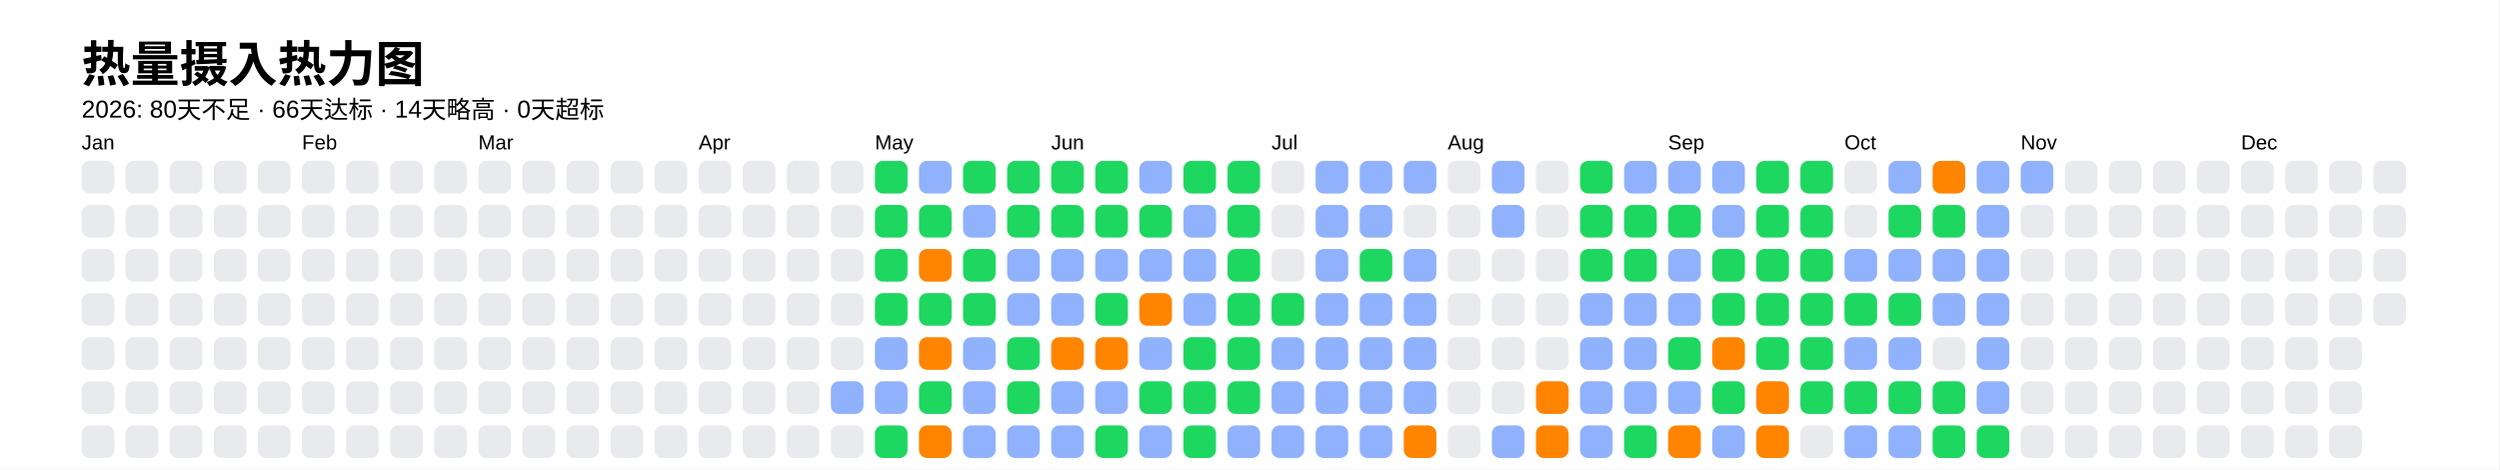
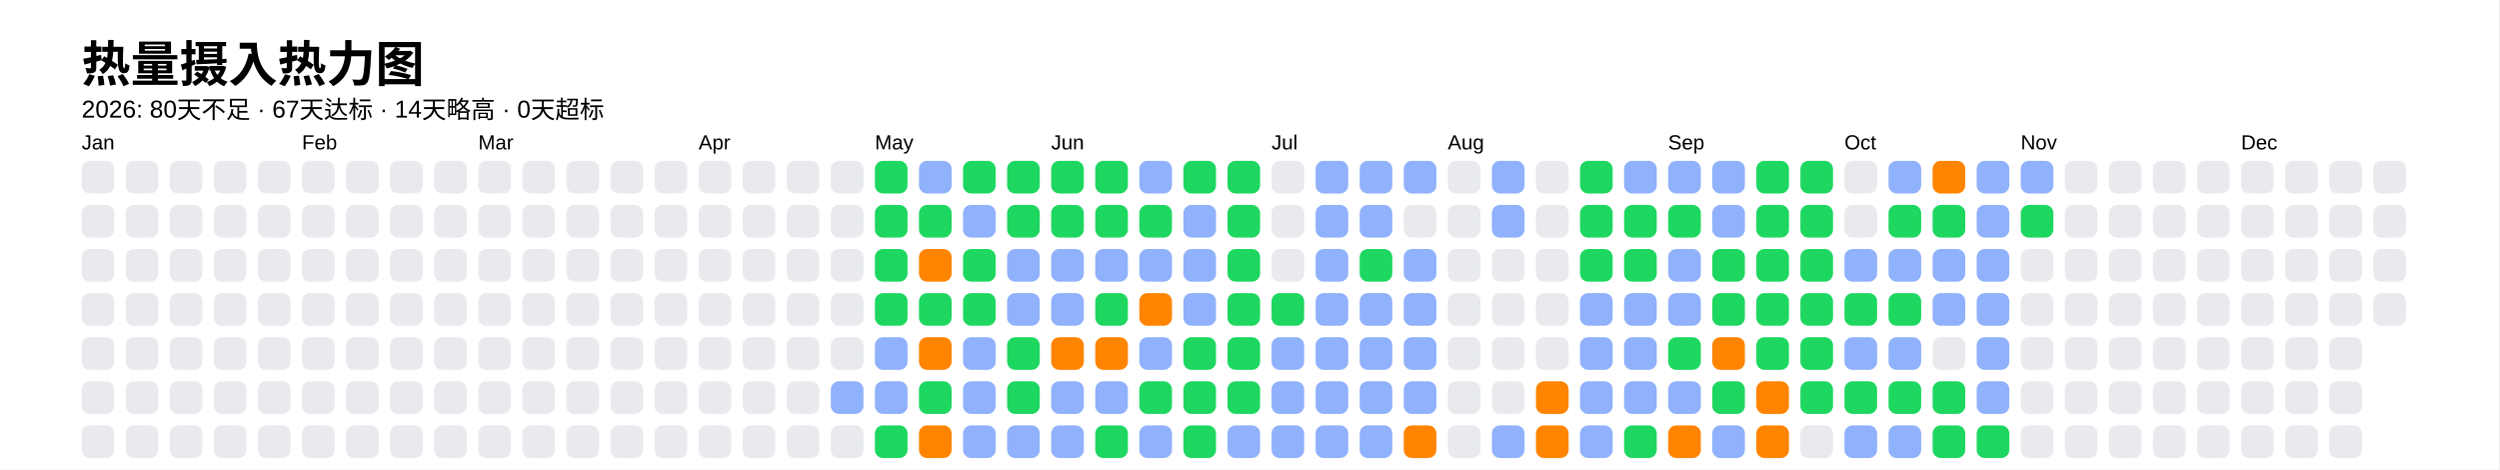
<svg xmlns="http://www.w3.org/2000/svg" style="background-color:white;" baseProfile="full" height="57.5mm" version="1.1" viewBox="0,0,306.2,57.5" width="306.2mm">
  <defs />
  <rect fill="#FFFFFF" height="57.5" width="306.2" x="0" y="0" />
  <text fill="#000000" style="font-size:6px; font-family:Arial; font-weight:bold;" x="10" y="10">热量摄入热力图</text>
-   <text fill="#000000" style="font-size:3px; font-family:Arial;" x="10" y="14.4">2026: 80天不足 · 66天达标 · 14天略高 · 0天超标</text>
+   <text fill="#000000" style="font-size:3px; font-family:Arial;" x="10" y="14.4">2026: 80天不足 · 67天达标 · 14天略高 · 0天超标</text>
  <text fill="#000000" style="font-size:2.5px; font-family:Arial" x="10" y="18.3">Jan</text>
  <rect fill="#E8EAED" height="4" rx="1" ry="1" width="4" x="10" y="19.7" />
  <rect fill="#E8EAED" height="4" rx="1" ry="1" width="4" x="10" y="25.1" />
  <rect fill="#E8EAED" height="4" rx="1" ry="1" width="4" x="10" y="30.5" />
  <rect fill="#E8EAED" height="4" rx="1" ry="1" width="4" x="10" y="35.9" />
  <rect fill="#E8EAED" height="4" rx="1" ry="1" width="4" x="10" y="41.3" />
  <rect fill="#E8EAED" height="4" rx="1" ry="1" width="4" x="10" y="46.7" />
  <rect fill="#E8EAED" height="4" rx="1" ry="1" width="4" x="10" y="52.1" />
  <rect fill="#E8EAED" height="4" rx="1" ry="1" width="4" x="15.4" y="19.7" />
  <rect fill="#E8EAED" height="4" rx="1" ry="1" width="4" x="15.4" y="25.1" />
  <rect fill="#E8EAED" height="4" rx="1" ry="1" width="4" x="15.4" y="30.5" />
  <rect fill="#E8EAED" height="4" rx="1" ry="1" width="4" x="15.4" y="35.9" />
  <rect fill="#E8EAED" height="4" rx="1" ry="1" width="4" x="15.4" y="41.3" />
  <rect fill="#E8EAED" height="4" rx="1" ry="1" width="4" x="15.4" y="46.7" />
  <rect fill="#E8EAED" height="4" rx="1" ry="1" width="4" x="15.4" y="52.1" />
  <rect fill="#E8EAED" height="4" rx="1" ry="1" width="4" x="20.8" y="19.7" />
  <rect fill="#E8EAED" height="4" rx="1" ry="1" width="4" x="20.8" y="25.1" />
  <rect fill="#E8EAED" height="4" rx="1" ry="1" width="4" x="20.8" y="30.5" />
  <rect fill="#E8EAED" height="4" rx="1" ry="1" width="4" x="20.8" y="35.9" />
  <rect fill="#E8EAED" height="4" rx="1" ry="1" width="4" x="20.8" y="41.3" />
  <rect fill="#E8EAED" height="4" rx="1" ry="1" width="4" x="20.8" y="46.7" />
  <rect fill="#E8EAED" height="4" rx="1" ry="1" width="4" x="20.8" y="52.1" />
  <rect fill="#E8EAED" height="4" rx="1" ry="1" width="4" x="26.2" y="19.7" />
  <rect fill="#E8EAED" height="4" rx="1" ry="1" width="4" x="26.2" y="25.1" />
  <rect fill="#E8EAED" height="4" rx="1" ry="1" width="4" x="26.2" y="30.5" />
  <rect fill="#E8EAED" height="4" rx="1" ry="1" width="4" x="26.2" y="35.9" />
  <rect fill="#E8EAED" height="4" rx="1" ry="1" width="4" x="26.2" y="41.3" />
  <rect fill="#E8EAED" height="4" rx="1" ry="1" width="4" x="26.2" y="46.7" />
  <rect fill="#E8EAED" height="4" rx="1" ry="1" width="4" x="26.2" y="52.1" />
  <rect fill="#E8EAED" height="4" rx="1" ry="1" width="4" x="31.6" y="19.7" />
  <rect fill="#E8EAED" height="4" rx="1" ry="1" width="4" x="31.6" y="25.1" />
  <rect fill="#E8EAED" height="4" rx="1" ry="1" width="4" x="31.6" y="30.5" />
  <rect fill="#E8EAED" height="4" rx="1" ry="1" width="4" x="31.6" y="35.9" />
  <rect fill="#E8EAED" height="4" rx="1" ry="1" width="4" x="31.6" y="41.3" />
  <rect fill="#E8EAED" height="4" rx="1" ry="1" width="4" x="31.6" y="46.7" />
  <rect fill="#E8EAED" height="4" rx="1" ry="1" width="4" x="31.6" y="52.1" />
  <text fill="#000000" style="font-size:2.5px; font-family:Arial" x="37.0" y="18.3">Feb</text>
  <rect fill="#E8EAED" height="4" rx="1" ry="1" width="4" x="37.0" y="19.7" />
  <rect fill="#E8EAED" height="4" rx="1" ry="1" width="4" x="37.0" y="25.1" />
  <rect fill="#E8EAED" height="4" rx="1" ry="1" width="4" x="37.0" y="30.5" />
  <rect fill="#E8EAED" height="4" rx="1" ry="1" width="4" x="37.0" y="35.9" />
  <rect fill="#E8EAED" height="4" rx="1" ry="1" width="4" x="37.0" y="41.3" />
  <rect fill="#E8EAED" height="4" rx="1" ry="1" width="4" x="37.0" y="46.7" />
  <rect fill="#E8EAED" height="4" rx="1" ry="1" width="4" x="37.0" y="52.1" />
  <rect fill="#E8EAED" height="4" rx="1" ry="1" width="4" x="42.4" y="19.7" />
  <rect fill="#E8EAED" height="4" rx="1" ry="1" width="4" x="42.4" y="25.1" />
  <rect fill="#E8EAED" height="4" rx="1" ry="1" width="4" x="42.4" y="30.5" />
  <rect fill="#E8EAED" height="4" rx="1" ry="1" width="4" x="42.4" y="35.9" />
  <rect fill="#E8EAED" height="4" rx="1" ry="1" width="4" x="42.4" y="41.3" />
  <rect fill="#E8EAED" height="4" rx="1" ry="1" width="4" x="42.4" y="46.7" />
  <rect fill="#E8EAED" height="4" rx="1" ry="1" width="4" x="42.4" y="52.1" />
  <rect fill="#E8EAED" height="4" rx="1" ry="1" width="4" x="47.8" y="19.7" />
  <rect fill="#E8EAED" height="4" rx="1" ry="1" width="4" x="47.8" y="25.1" />
  <rect fill="#E8EAED" height="4" rx="1" ry="1" width="4" x="47.8" y="30.5" />
  <rect fill="#E8EAED" height="4" rx="1" ry="1" width="4" x="47.8" y="35.9" />
  <rect fill="#E8EAED" height="4" rx="1" ry="1" width="4" x="47.8" y="41.3" />
  <rect fill="#E8EAED" height="4" rx="1" ry="1" width="4" x="47.8" y="46.7" />
  <rect fill="#E8EAED" height="4" rx="1" ry="1" width="4" x="47.8" y="52.1" />
  <rect fill="#E8EAED" height="4" rx="1" ry="1" width="4" x="53.2" y="19.7" />
  <rect fill="#E8EAED" height="4" rx="1" ry="1" width="4" x="53.2" y="25.1" />
  <rect fill="#E8EAED" height="4" rx="1" ry="1" width="4" x="53.2" y="30.5" />
  <rect fill="#E8EAED" height="4" rx="1" ry="1" width="4" x="53.2" y="35.9" />
  <rect fill="#E8EAED" height="4" rx="1" ry="1" width="4" x="53.2" y="41.3" />
  <rect fill="#E8EAED" height="4" rx="1" ry="1" width="4" x="53.2" y="46.7" />
  <rect fill="#E8EAED" height="4" rx="1" ry="1" width="4" x="53.2" y="52.1" />
  <text fill="#000000" style="font-size:2.5px; font-family:Arial" x="58.6" y="18.3">Mar</text>
  <rect fill="#E8EAED" height="4" rx="1" ry="1" width="4" x="58.6" y="19.7" />
  <rect fill="#E8EAED" height="4" rx="1" ry="1" width="4" x="58.6" y="25.1" />
  <rect fill="#E8EAED" height="4" rx="1" ry="1" width="4" x="58.6" y="30.5" />
  <rect fill="#E8EAED" height="4" rx="1" ry="1" width="4" x="58.6" y="35.9" />
  <rect fill="#E8EAED" height="4" rx="1" ry="1" width="4" x="58.6" y="41.3" />
  <rect fill="#E8EAED" height="4" rx="1" ry="1" width="4" x="58.6" y="46.7" />
  <rect fill="#E8EAED" height="4" rx="1" ry="1" width="4" x="58.6" y="52.1" />
  <rect fill="#E8EAED" height="4" rx="1" ry="1" width="4" x="64" y="19.7" />
  <rect fill="#E8EAED" height="4" rx="1" ry="1" width="4" x="64" y="25.1" />
  <rect fill="#E8EAED" height="4" rx="1" ry="1" width="4" x="64" y="30.5" />
  <rect fill="#E8EAED" height="4" rx="1" ry="1" width="4" x="64" y="35.9" />
  <rect fill="#E8EAED" height="4" rx="1" ry="1" width="4" x="64" y="41.3" />
  <rect fill="#E8EAED" height="4" rx="1" ry="1" width="4" x="64" y="46.7" />
  <rect fill="#E8EAED" height="4" rx="1" ry="1" width="4" x="64" y="52.1" />
  <rect fill="#E8EAED" height="4" rx="1" ry="1" width="4" x="69.4" y="19.7" />
  <rect fill="#E8EAED" height="4" rx="1" ry="1" width="4" x="69.4" y="25.1" />
  <rect fill="#E8EAED" height="4" rx="1" ry="1" width="4" x="69.4" y="30.5" />
  <rect fill="#E8EAED" height="4" rx="1" ry="1" width="4" x="69.4" y="35.9" />
  <rect fill="#E8EAED" height="4" rx="1" ry="1" width="4" x="69.4" y="41.3" />
  <rect fill="#E8EAED" height="4" rx="1" ry="1" width="4" x="69.4" y="46.7" />
  <rect fill="#E8EAED" height="4" rx="1" ry="1" width="4" x="69.4" y="52.1" />
  <rect fill="#E8EAED" height="4" rx="1" ry="1" width="4" x="74.8" y="19.7" />
  <rect fill="#E8EAED" height="4" rx="1" ry="1" width="4" x="74.8" y="25.1" />
  <rect fill="#E8EAED" height="4" rx="1" ry="1" width="4" x="74.8" y="30.5" />
  <rect fill="#E8EAED" height="4" rx="1" ry="1" width="4" x="74.8" y="35.9" />
  <rect fill="#E8EAED" height="4" rx="1" ry="1" width="4" x="74.8" y="41.3" />
  <rect fill="#E8EAED" height="4" rx="1" ry="1" width="4" x="74.8" y="46.7" />
  <rect fill="#E8EAED" height="4" rx="1" ry="1" width="4" x="74.8" y="52.1" />
  <rect fill="#E8EAED" height="4" rx="1" ry="1" width="4" x="80.2" y="19.7" />
  <rect fill="#E8EAED" height="4" rx="1" ry="1" width="4" x="80.2" y="25.1" />
  <rect fill="#E8EAED" height="4" rx="1" ry="1" width="4" x="80.2" y="30.5" />
  <rect fill="#E8EAED" height="4" rx="1" ry="1" width="4" x="80.2" y="35.9" />
  <rect fill="#E8EAED" height="4" rx="1" ry="1" width="4" x="80.2" y="41.3" />
  <rect fill="#E8EAED" height="4" rx="1" ry="1" width="4" x="80.2" y="46.7" />
  <rect fill="#E8EAED" height="4" rx="1" ry="1" width="4" x="80.2" y="52.1" />
  <text fill="#000000" style="font-size:2.5px; font-family:Arial" x="85.6" y="18.3">Apr</text>
  <rect fill="#E8EAED" height="4" rx="1" ry="1" width="4" x="85.6" y="19.7" />
  <rect fill="#E8EAED" height="4" rx="1" ry="1" width="4" x="85.6" y="25.1" />
  <rect fill="#E8EAED" height="4" rx="1" ry="1" width="4" x="85.6" y="30.5" />
  <rect fill="#E8EAED" height="4" rx="1" ry="1" width="4" x="85.6" y="35.9" />
  <rect fill="#E8EAED" height="4" rx="1" ry="1" width="4" x="85.6" y="41.3" />
  <rect fill="#E8EAED" height="4" rx="1" ry="1" width="4" x="85.6" y="46.7" />
  <rect fill="#E8EAED" height="4" rx="1" ry="1" width="4" x="85.6" y="52.1" />
  <rect fill="#E8EAED" height="4" rx="1" ry="1" width="4" x="91" y="19.7" />
  <rect fill="#E8EAED" height="4" rx="1" ry="1" width="4" x="91" y="25.1" />
  <rect fill="#E8EAED" height="4" rx="1" ry="1" width="4" x="91" y="30.5" />
  <rect fill="#E8EAED" height="4" rx="1" ry="1" width="4" x="91" y="35.9" />
  <rect fill="#E8EAED" height="4" rx="1" ry="1" width="4" x="91" y="41.3" />
  <rect fill="#E8EAED" height="4" rx="1" ry="1" width="4" x="91" y="46.7" />
  <rect fill="#E8EAED" height="4" rx="1" ry="1" width="4" x="91" y="52.1" />
  <rect fill="#E8EAED" height="4" rx="1" ry="1" width="4" x="96.4" y="19.7" />
  <rect fill="#E8EAED" height="4" rx="1" ry="1" width="4" x="96.4" y="25.1" />
  <rect fill="#E8EAED" height="4" rx="1" ry="1" width="4" x="96.4" y="30.5" />
  <rect fill="#E8EAED" height="4" rx="1" ry="1" width="4" x="96.4" y="35.9" />
  <rect fill="#E8EAED" height="4" rx="1" ry="1" width="4" x="96.4" y="41.3" />
  <rect fill="#E8EAED" height="4" rx="1" ry="1" width="4" x="96.4" y="46.7" />
  <rect fill="#E8EAED" height="4" rx="1" ry="1" width="4" x="96.4" y="52.1" />
  <rect fill="#E8EAED" height="4" rx="1" ry="1" width="4" x="101.8" y="19.7" />
  <rect fill="#E8EAED" height="4" rx="1" ry="1" width="4" x="101.8" y="25.1" />
  <rect fill="#E8EAED" height="4" rx="1" ry="1" width="4" x="101.8" y="30.5" />
  <rect fill="#E8EAED" height="4" rx="1" ry="1" width="4" x="101.8" y="35.9" />
  <rect fill="#E8EAED" height="4" rx="1" ry="1" width="4" x="101.8" y="41.3" />
  <rect fill="#90b1fb" height="4" rx="1" ry="1" width="4" x="101.8" y="46.7" />
  <rect fill="#E8EAED" height="4" rx="1" ry="1" width="4" x="101.8" y="52.1" />
  <text fill="#000000" style="font-size:2.5px; font-family:Arial" x="107.2" y="18.3">May</text>
  <rect fill="#1ed760" height="4" rx="1" ry="1" width="4" x="107.2" y="19.7" />
  <rect fill="#1ed760" height="4" rx="1" ry="1" width="4" x="107.2" y="25.1" />
  <rect fill="#1ed760" height="4" rx="1" ry="1" width="4" x="107.2" y="30.5" />
  <rect fill="#1ed760" height="4" rx="1" ry="1" width="4" x="107.2" y="35.9" />
  <rect fill="#90b1fb" height="4" rx="1" ry="1" width="4" x="107.2" y="41.3" />
  <rect fill="#90b1fb" height="4" rx="1" ry="1" width="4" x="107.2" y="46.7" />
  <rect fill="#1ed760" height="4" rx="1" ry="1" width="4" x="107.2" y="52.1" />
  <rect fill="#90b1fb" height="4" rx="1" ry="1" width="4" x="112.6" y="19.7" />
  <rect fill="#1ed760" height="4" rx="1" ry="1" width="4" x="112.6" y="25.1" />
  <rect fill="#ff8400" height="4" rx="1" ry="1" width="4" x="112.6" y="30.5" />
  <rect fill="#1ed760" height="4" rx="1" ry="1" width="4" x="112.6" y="35.9" />
  <rect fill="#ff8400" height="4" rx="1" ry="1" width="4" x="112.6" y="41.3" />
  <rect fill="#1ed760" height="4" rx="1" ry="1" width="4" x="112.6" y="46.7" />
  <rect fill="#ff8400" height="4" rx="1" ry="1" width="4" x="112.6" y="52.1" />
  <rect fill="#1ed760" height="4" rx="1" ry="1" width="4" x="118" y="19.7" />
  <rect fill="#90b1fb" height="4" rx="1" ry="1" width="4" x="118" y="25.1" />
  <rect fill="#1ed760" height="4" rx="1" ry="1" width="4" x="118" y="30.5" />
  <rect fill="#1ed760" height="4" rx="1" ry="1" width="4" x="118" y="35.9" />
  <rect fill="#90b1fb" height="4" rx="1" ry="1" width="4" x="118" y="41.3" />
  <rect fill="#90b1fb" height="4" rx="1" ry="1" width="4" x="118" y="46.7" />
  <rect fill="#90b1fb" height="4" rx="1" ry="1" width="4" x="118" y="52.1" />
  <rect fill="#1ed760" height="4" rx="1" ry="1" width="4" x="123.4" y="19.7" />
  <rect fill="#1ed760" height="4" rx="1" ry="1" width="4" x="123.4" y="25.1" />
  <rect fill="#90b1fb" height="4" rx="1" ry="1" width="4" x="123.4" y="30.5" />
  <rect fill="#90b1fb" height="4" rx="1" ry="1" width="4" x="123.4" y="35.9" />
  <rect fill="#1ed760" height="4" rx="1" ry="1" width="4" x="123.4" y="41.3" />
  <rect fill="#1ed760" height="4" rx="1" ry="1" width="4" x="123.4" y="46.7" />
  <rect fill="#90b1fb" height="4" rx="1" ry="1" width="4" x="123.4" y="52.1" />
  <text fill="#000000" style="font-size:2.5px; font-family:Arial" x="128.8" y="18.3">Jun</text>
  <rect fill="#1ed760" height="4" rx="1" ry="1" width="4" x="128.8" y="19.7" />
  <rect fill="#1ed760" height="4" rx="1" ry="1" width="4" x="128.8" y="25.1" />
  <rect fill="#90b1fb" height="4" rx="1" ry="1" width="4" x="128.8" y="30.5" />
  <rect fill="#90b1fb" height="4" rx="1" ry="1" width="4" x="128.8" y="35.9" />
  <rect fill="#ff8400" height="4" rx="1" ry="1" width="4" x="128.8" y="41.3" />
  <rect fill="#90b1fb" height="4" rx="1" ry="1" width="4" x="128.8" y="46.7" />
  <rect fill="#90b1fb" height="4" rx="1" ry="1" width="4" x="128.8" y="52.1" />
  <rect fill="#1ed760" height="4" rx="1" ry="1" width="4" x="134.2" y="19.7" />
  <rect fill="#1ed760" height="4" rx="1" ry="1" width="4" x="134.2" y="25.1" />
  <rect fill="#90b1fb" height="4" rx="1" ry="1" width="4" x="134.2" y="30.5" />
  <rect fill="#1ed760" height="4" rx="1" ry="1" width="4" x="134.2" y="35.9" />
  <rect fill="#ff8400" height="4" rx="1" ry="1" width="4" x="134.2" y="41.3" />
  <rect fill="#90b1fb" height="4" rx="1" ry="1" width="4" x="134.2" y="46.7" />
  <rect fill="#1ed760" height="4" rx="1" ry="1" width="4" x="134.2" y="52.1" />
  <rect fill="#90b1fb" height="4" rx="1" ry="1" width="4" x="139.6" y="19.7" />
  <rect fill="#1ed760" height="4" rx="1" ry="1" width="4" x="139.6" y="25.1" />
  <rect fill="#90b1fb" height="4" rx="1" ry="1" width="4" x="139.6" y="30.5" />
  <rect fill="#ff8400" height="4" rx="1" ry="1" width="4" x="139.6" y="35.9" />
  <rect fill="#90b1fb" height="4" rx="1" ry="1" width="4" x="139.6" y="41.3" />
  <rect fill="#1ed760" height="4" rx="1" ry="1" width="4" x="139.6" y="46.7" />
  <rect fill="#90b1fb" height="4" rx="1" ry="1" width="4" x="139.6" y="52.1" />
  <rect fill="#1ed760" height="4" rx="1" ry="1" width="4" x="145" y="19.7" />
  <rect fill="#90b1fb" height="4" rx="1" ry="1" width="4" x="145" y="25.1" />
  <rect fill="#90b1fb" height="4" rx="1" ry="1" width="4" x="145" y="30.5" />
  <rect fill="#90b1fb" height="4" rx="1" ry="1" width="4" x="145" y="35.9" />
  <rect fill="#1ed760" height="4" rx="1" ry="1" width="4" x="145" y="41.3" />
  <rect fill="#1ed760" height="4" rx="1" ry="1" width="4" x="145" y="46.7" />
  <rect fill="#1ed760" height="4" rx="1" ry="1" width="4" x="145" y="52.1" />
  <rect fill="#1ed760" height="4" rx="1" ry="1" width="4" x="150.4" y="19.7" />
  <rect fill="#1ed760" height="4" rx="1" ry="1" width="4" x="150.4" y="25.1" />
  <rect fill="#1ed760" height="4" rx="1" ry="1" width="4" x="150.4" y="30.5" />
  <rect fill="#1ed760" height="4" rx="1" ry="1" width="4" x="150.4" y="35.9" />
  <rect fill="#1ed760" height="4" rx="1" ry="1" width="4" x="150.4" y="41.3" />
  <rect fill="#1ed760" height="4" rx="1" ry="1" width="4" x="150.4" y="46.7" />
  <rect fill="#90b1fb" height="4" rx="1" ry="1" width="4" x="150.4" y="52.1" />
  <text fill="#000000" style="font-size:2.5px; font-family:Arial" x="155.8" y="18.3">Jul</text>
  <rect fill="#E8EAED" height="4" rx="1" ry="1" width="4" x="155.8" y="19.7" />
  <rect fill="#E8EAED" height="4" rx="1" ry="1" width="4" x="155.8" y="25.1" />
  <rect fill="#E8EAED" height="4" rx="1" ry="1" width="4" x="155.8" y="30.5" />
  <rect fill="#1ed760" height="4" rx="1" ry="1" width="4" x="155.8" y="35.9" />
  <rect fill="#90b1fb" height="4" rx="1" ry="1" width="4" x="155.8" y="41.3" />
  <rect fill="#90b1fb" height="4" rx="1" ry="1" width="4" x="155.8" y="46.7" />
  <rect fill="#90b1fb" height="4" rx="1" ry="1" width="4" x="155.8" y="52.1" />
  <rect fill="#90b1fb" height="4" rx="1" ry="1" width="4" x="161.2" y="19.7" />
  <rect fill="#90b1fb" height="4" rx="1" ry="1" width="4" x="161.2" y="25.1" />
  <rect fill="#90b1fb" height="4" rx="1" ry="1" width="4" x="161.2" y="30.5" />
  <rect fill="#90b1fb" height="4" rx="1" ry="1" width="4" x="161.2" y="35.9" />
  <rect fill="#90b1fb" height="4" rx="1" ry="1" width="4" x="161.2" y="41.3" />
  <rect fill="#90b1fb" height="4" rx="1" ry="1" width="4" x="161.2" y="46.7" />
  <rect fill="#90b1fb" height="4" rx="1" ry="1" width="4" x="161.2" y="52.1" />
  <rect fill="#90b1fb" height="4" rx="1" ry="1" width="4" x="166.6" y="19.7" />
  <rect fill="#90b1fb" height="4" rx="1" ry="1" width="4" x="166.6" y="25.1" />
  <rect fill="#1ed760" height="4" rx="1" ry="1" width="4" x="166.6" y="30.5" />
  <rect fill="#90b1fb" height="4" rx="1" ry="1" width="4" x="166.6" y="35.9" />
  <rect fill="#90b1fb" height="4" rx="1" ry="1" width="4" x="166.6" y="41.3" />
  <rect fill="#90b1fb" height="4" rx="1" ry="1" width="4" x="166.6" y="46.7" />
  <rect fill="#90b1fb" height="4" rx="1" ry="1" width="4" x="166.6" y="52.1" />
  <rect fill="#90b1fb" height="4" rx="1" ry="1" width="4" x="172" y="19.7" />
  <rect fill="#E8EAED" height="4" rx="1" ry="1" width="4" x="172" y="25.1" />
  <rect fill="#90b1fb" height="4" rx="1" ry="1" width="4" x="172" y="30.5" />
  <rect fill="#90b1fb" height="4" rx="1" ry="1" width="4" x="172" y="35.9" />
  <rect fill="#90b1fb" height="4" rx="1" ry="1" width="4" x="172" y="41.3" />
  <rect fill="#90b1fb" height="4" rx="1" ry="1" width="4" x="172" y="46.7" />
  <rect fill="#ff8400" height="4" rx="1" ry="1" width="4" x="172" y="52.1" />
  <text fill="#000000" style="font-size:2.5px; font-family:Arial" x="177.4" y="18.3">Aug</text>
  <rect fill="#E8EAED" height="4" rx="1" ry="1" width="4" x="177.4" y="19.7" />
  <rect fill="#E8EAED" height="4" rx="1" ry="1" width="4" x="177.4" y="25.1" />
  <rect fill="#E8EAED" height="4" rx="1" ry="1" width="4" x="177.4" y="30.5" />
  <rect fill="#E8EAED" height="4" rx="1" ry="1" width="4" x="177.4" y="35.9" />
  <rect fill="#E8EAED" height="4" rx="1" ry="1" width="4" x="177.4" y="41.3" />
  <rect fill="#E8EAED" height="4" rx="1" ry="1" width="4" x="177.4" y="46.7" />
  <rect fill="#E8EAED" height="4" rx="1" ry="1" width="4" x="177.4" y="52.1" />
  <rect fill="#90b1fb" height="4" rx="1" ry="1" width="4" x="182.8" y="19.7" />
  <rect fill="#90b1fb" height="4" rx="1" ry="1" width="4" x="182.8" y="25.1" />
  <rect fill="#E8EAED" height="4" rx="1" ry="1" width="4" x="182.8" y="30.5" />
  <rect fill="#E8EAED" height="4" rx="1" ry="1" width="4" x="182.8" y="35.9" />
  <rect fill="#E8EAED" height="4" rx="1" ry="1" width="4" x="182.8" y="41.3" />
  <rect fill="#E8EAED" height="4" rx="1" ry="1" width="4" x="182.8" y="46.7" />
  <rect fill="#90b1fb" height="4" rx="1" ry="1" width="4" x="182.8" y="52.1" />
  <rect fill="#E8EAED" height="4" rx="1" ry="1" width="4" x="188.2" y="19.7" />
  <rect fill="#E8EAED" height="4" rx="1" ry="1" width="4" x="188.2" y="25.1" />
  <rect fill="#E8EAED" height="4" rx="1" ry="1" width="4" x="188.2" y="30.5" />
  <rect fill="#E8EAED" height="4" rx="1" ry="1" width="4" x="188.2" y="35.9" />
  <rect fill="#E8EAED" height="4" rx="1" ry="1" width="4" x="188.2" y="41.3" />
  <rect fill="#ff8400" height="4" rx="1" ry="1" width="4" x="188.2" y="46.7" />
  <rect fill="#ff8400" height="4" rx="1" ry="1" width="4" x="188.2" y="52.1" />
  <rect fill="#1ed760" height="4" rx="1" ry="1" width="4" x="193.6" y="19.7" />
  <rect fill="#1ed760" height="4" rx="1" ry="1" width="4" x="193.6" y="25.1" />
  <rect fill="#1ed760" height="4" rx="1" ry="1" width="4" x="193.6" y="30.5" />
  <rect fill="#90b1fb" height="4" rx="1" ry="1" width="4" x="193.6" y="35.9" />
  <rect fill="#90b1fb" height="4" rx="1" ry="1" width="4" x="193.6" y="41.3" />
  <rect fill="#90b1fb" height="4" rx="1" ry="1" width="4" x="193.6" y="46.7" />
  <rect fill="#90b1fb" height="4" rx="1" ry="1" width="4" x="193.6" y="52.1" />
  <rect fill="#90b1fb" height="4" rx="1" ry="1" width="4" x="199" y="19.7" />
  <rect fill="#1ed760" height="4" rx="1" ry="1" width="4" x="199" y="25.1" />
  <rect fill="#1ed760" height="4" rx="1" ry="1" width="4" x="199" y="30.5" />
  <rect fill="#90b1fb" height="4" rx="1" ry="1" width="4" x="199" y="35.9" />
  <rect fill="#90b1fb" height="4" rx="1" ry="1" width="4" x="199" y="41.3" />
  <rect fill="#90b1fb" height="4" rx="1" ry="1" width="4" x="199" y="46.7" />
  <rect fill="#1ed760" height="4" rx="1" ry="1" width="4" x="199" y="52.1" />
  <text fill="#000000" style="font-size:2.5px; font-family:Arial" x="204.4" y="18.3">Sep</text>
  <rect fill="#90b1fb" height="4" rx="1" ry="1" width="4" x="204.4" y="19.7" />
  <rect fill="#1ed760" height="4" rx="1" ry="1" width="4" x="204.4" y="25.1" />
  <rect fill="#90b1fb" height="4" rx="1" ry="1" width="4" x="204.4" y="30.5" />
  <rect fill="#90b1fb" height="4" rx="1" ry="1" width="4" x="204.4" y="35.9" />
  <rect fill="#1ed760" height="4" rx="1" ry="1" width="4" x="204.4" y="41.3" />
  <rect fill="#90b1fb" height="4" rx="1" ry="1" width="4" x="204.4" y="46.7" />
  <rect fill="#ff8400" height="4" rx="1" ry="1" width="4" x="204.4" y="52.1" />
  <rect fill="#90b1fb" height="4" rx="1" ry="1" width="4" x="209.8" y="19.7" />
  <rect fill="#90b1fb" height="4" rx="1" ry="1" width="4" x="209.8" y="25.1" />
  <rect fill="#1ed760" height="4" rx="1" ry="1" width="4" x="209.8" y="30.5" />
  <rect fill="#1ed760" height="4" rx="1" ry="1" width="4" x="209.8" y="35.9" />
  <rect fill="#ff8400" height="4" rx="1" ry="1" width="4" x="209.8" y="41.3" />
  <rect fill="#1ed760" height="4" rx="1" ry="1" width="4" x="209.8" y="46.7" />
  <rect fill="#90b1fb" height="4" rx="1" ry="1" width="4" x="209.8" y="52.1" />
  <rect fill="#1ed760" height="4" rx="1" ry="1" width="4" x="215.2" y="19.7" />
  <rect fill="#1ed760" height="4" rx="1" ry="1" width="4" x="215.2" y="25.1" />
  <rect fill="#1ed760" height="4" rx="1" ry="1" width="4" x="215.2" y="30.5" />
  <rect fill="#1ed760" height="4" rx="1" ry="1" width="4" x="215.2" y="35.9" />
  <rect fill="#1ed760" height="4" rx="1" ry="1" width="4" x="215.2" y="41.3" />
  <rect fill="#ff8400" height="4" rx="1" ry="1" width="4" x="215.2" y="46.7" />
  <rect fill="#ff8400" height="4" rx="1" ry="1" width="4" x="215.2" y="52.1" />
  <rect fill="#1ed760" height="4" rx="1" ry="1" width="4" x="220.6" y="19.7" />
  <rect fill="#1ed760" height="4" rx="1" ry="1" width="4" x="220.6" y="25.1" />
  <rect fill="#1ed760" height="4" rx="1" ry="1" width="4" x="220.6" y="30.5" />
  <rect fill="#1ed760" height="4" rx="1" ry="1" width="4" x="220.6" y="35.9" />
  <rect fill="#1ed760" height="4" rx="1" ry="1" width="4" x="220.6" y="41.3" />
  <rect fill="#1ed760" height="4" rx="1" ry="1" width="4" x="220.6" y="46.7" />
  <rect fill="#E8EAED" height="4" rx="1" ry="1" width="4" x="220.6" y="52.1" />
  <text fill="#000000" style="font-size:2.5px; font-family:Arial" x="226" y="18.3">Oct</text>
  <rect fill="#E8EAED" height="4" rx="1" ry="1" width="4" x="226" y="19.7" />
  <rect fill="#E8EAED" height="4" rx="1" ry="1" width="4" x="226" y="25.1" />
  <rect fill="#90b1fb" height="4" rx="1" ry="1" width="4" x="226" y="30.5" />
  <rect fill="#1ed760" height="4" rx="1" ry="1" width="4" x="226" y="35.9" />
  <rect fill="#90b1fb" height="4" rx="1" ry="1" width="4" x="226" y="41.3" />
  <rect fill="#1ed760" height="4" rx="1" ry="1" width="4" x="226" y="46.7" />
  <rect fill="#90b1fb" height="4" rx="1" ry="1" width="4" x="226" y="52.1" />
  <rect fill="#90b1fb" height="4" rx="1" ry="1" width="4" x="231.4" y="19.7" />
  <rect fill="#1ed760" height="4" rx="1" ry="1" width="4" x="231.4" y="25.1" />
  <rect fill="#90b1fb" height="4" rx="1" ry="1" width="4" x="231.4" y="30.5" />
  <rect fill="#1ed760" height="4" rx="1" ry="1" width="4" x="231.4" y="35.9" />
  <rect fill="#90b1fb" height="4" rx="1" ry="1" width="4" x="231.4" y="41.3" />
  <rect fill="#1ed760" height="4" rx="1" ry="1" width="4" x="231.4" y="46.7" />
  <rect fill="#90b1fb" height="4" rx="1" ry="1" width="4" x="231.4" y="52.1" />
  <rect fill="#ff8400" height="4" rx="1" ry="1" width="4" x="236.8" y="19.7" />
  <rect fill="#1ed760" height="4" rx="1" ry="1" width="4" x="236.8" y="25.1" />
  <rect fill="#90b1fb" height="4" rx="1" ry="1" width="4" x="236.8" y="30.5" />
  <rect fill="#90b1fb" height="4" rx="1" ry="1" width="4" x="236.8" y="35.9" />
  <rect fill="#E8EAED" height="4" rx="1" ry="1" width="4" x="236.8" y="41.3" />
  <rect fill="#1ed760" height="4" rx="1" ry="1" width="4" x="236.8" y="46.7" />
  <rect fill="#1ed760" height="4" rx="1" ry="1" width="4" x="236.8" y="52.1" />
  <rect fill="#90b1fb" height="4" rx="1" ry="1" width="4" x="242.2" y="19.7" />
  <rect fill="#90b1fb" height="4" rx="1" ry="1" width="4" x="242.2" y="25.1" />
  <rect fill="#90b1fb" height="4" rx="1" ry="1" width="4" x="242.2" y="30.5" />
  <rect fill="#90b1fb" height="4" rx="1" ry="1" width="4" x="242.2" y="35.9" />
  <rect fill="#90b1fb" height="4" rx="1" ry="1" width="4" x="242.2" y="41.3" />
  <rect fill="#90b1fb" height="4" rx="1" ry="1" width="4" x="242.2" y="46.7" />
  <rect fill="#1ed760" height="4" rx="1" ry="1" width="4" x="242.2" y="52.1" />
  <text fill="#000000" style="font-size:2.5px; font-family:Arial" x="247.6" y="18.3">Nov</text>
  <rect fill="#90b1fb" height="4" rx="1" ry="1" width="4" x="247.6" y="19.7" />
-   <rect fill="#E8EAED" height="4" rx="1" ry="1" width="4" x="247.6" y="25.1" />
+   <rect fill="#1ed760" height="4" rx="1" ry="1" width="4" x="247.6" y="25.1" />
  <rect fill="#E8EAED" height="4" rx="1" ry="1" width="4" x="247.6" y="30.5" />
  <rect fill="#E8EAED" height="4" rx="1" ry="1" width="4" x="247.6" y="35.9" />
  <rect fill="#E8EAED" height="4" rx="1" ry="1" width="4" x="247.6" y="41.3" />
  <rect fill="#E8EAED" height="4" rx="1" ry="1" width="4" x="247.6" y="46.7" />
  <rect fill="#E8EAED" height="4" rx="1" ry="1" width="4" x="247.6" y="52.1" />
  <rect fill="#E8EAED" height="4" rx="1" ry="1" width="4" x="253" y="19.7" />
  <rect fill="#E8EAED" height="4" rx="1" ry="1" width="4" x="253" y="25.1" />
  <rect fill="#E8EAED" height="4" rx="1" ry="1" width="4" x="253" y="30.5" />
  <rect fill="#E8EAED" height="4" rx="1" ry="1" width="4" x="253" y="35.9" />
  <rect fill="#E8EAED" height="4" rx="1" ry="1" width="4" x="253" y="41.3" />
  <rect fill="#E8EAED" height="4" rx="1" ry="1" width="4" x="253" y="46.7" />
  <rect fill="#E8EAED" height="4" rx="1" ry="1" width="4" x="253" y="52.1" />
  <rect fill="#E8EAED" height="4" rx="1" ry="1" width="4" x="258.4" y="19.7" />
  <rect fill="#E8EAED" height="4" rx="1" ry="1" width="4" x="258.4" y="25.1" />
  <rect fill="#E8EAED" height="4" rx="1" ry="1" width="4" x="258.4" y="30.5" />
  <rect fill="#E8EAED" height="4" rx="1" ry="1" width="4" x="258.4" y="35.9" />
  <rect fill="#E8EAED" height="4" rx="1" ry="1" width="4" x="258.4" y="41.3" />
  <rect fill="#E8EAED" height="4" rx="1" ry="1" width="4" x="258.4" y="46.7" />
  <rect fill="#E8EAED" height="4" rx="1" ry="1" width="4" x="258.4" y="52.1" />
  <rect fill="#E8EAED" height="4" rx="1" ry="1" width="4" x="263.8" y="19.7" />
  <rect fill="#E8EAED" height="4" rx="1" ry="1" width="4" x="263.8" y="25.1" />
  <rect fill="#E8EAED" height="4" rx="1" ry="1" width="4" x="263.8" y="30.5" />
  <rect fill="#E8EAED" height="4" rx="1" ry="1" width="4" x="263.8" y="35.9" />
  <rect fill="#E8EAED" height="4" rx="1" ry="1" width="4" x="263.8" y="41.3" />
  <rect fill="#E8EAED" height="4" rx="1" ry="1" width="4" x="263.8" y="46.7" />
  <rect fill="#E8EAED" height="4" rx="1" ry="1" width="4" x="263.8" y="52.1" />
  <rect fill="#E8EAED" height="4" rx="1" ry="1" width="4" x="269.2" y="19.7" />
  <rect fill="#E8EAED" height="4" rx="1" ry="1" width="4" x="269.2" y="25.1" />
  <rect fill="#E8EAED" height="4" rx="1" ry="1" width="4" x="269.2" y="30.5" />
  <rect fill="#E8EAED" height="4" rx="1" ry="1" width="4" x="269.2" y="35.9" />
  <rect fill="#E8EAED" height="4" rx="1" ry="1" width="4" x="269.2" y="41.3" />
  <rect fill="#E8EAED" height="4" rx="1" ry="1" width="4" x="269.2" y="46.7" />
  <rect fill="#E8EAED" height="4" rx="1" ry="1" width="4" x="269.2" y="52.1" />
  <text fill="#000000" style="font-size:2.5px; font-family:Arial" x="274.6" y="18.3">Dec</text>
  <rect fill="#E8EAED" height="4" rx="1" ry="1" width="4" x="274.6" y="19.7" />
  <rect fill="#E8EAED" height="4" rx="1" ry="1" width="4" x="274.6" y="25.1" />
  <rect fill="#E8EAED" height="4" rx="1" ry="1" width="4" x="274.6" y="30.5" />
  <rect fill="#E8EAED" height="4" rx="1" ry="1" width="4" x="274.6" y="35.9" />
  <rect fill="#E8EAED" height="4" rx="1" ry="1" width="4" x="274.6" y="41.3" />
  <rect fill="#E8EAED" height="4" rx="1" ry="1" width="4" x="274.6" y="46.7" />
  <rect fill="#E8EAED" height="4" rx="1" ry="1" width="4" x="274.6" y="52.1" />
  <rect fill="#E8EAED" height="4" rx="1" ry="1" width="4" x="280" y="19.7" />
  <rect fill="#E8EAED" height="4" rx="1" ry="1" width="4" x="280" y="25.1" />
  <rect fill="#E8EAED" height="4" rx="1" ry="1" width="4" x="280" y="30.5" />
  <rect fill="#E8EAED" height="4" rx="1" ry="1" width="4" x="280" y="35.9" />
  <rect fill="#E8EAED" height="4" rx="1" ry="1" width="4" x="280" y="41.3" />
  <rect fill="#E8EAED" height="4" rx="1" ry="1" width="4" x="280" y="46.7" />
  <rect fill="#E8EAED" height="4" rx="1" ry="1" width="4" x="280" y="52.1" />
  <rect fill="#E8EAED" height="4" rx="1" ry="1" width="4" x="285.4" y="19.7" />
  <rect fill="#E8EAED" height="4" rx="1" ry="1" width="4" x="285.4" y="25.1" />
  <rect fill="#E8EAED" height="4" rx="1" ry="1" width="4" x="285.4" y="30.5" />
  <rect fill="#E8EAED" height="4" rx="1" ry="1" width="4" x="285.4" y="35.9" />
  <rect fill="#E8EAED" height="4" rx="1" ry="1" width="4" x="285.4" y="41.3" />
  <rect fill="#E8EAED" height="4" rx="1" ry="1" width="4" x="285.4" y="46.7" />
  <rect fill="#E8EAED" height="4" rx="1" ry="1" width="4" x="285.4" y="52.1" />
  <rect fill="#E8EAED" height="4" rx="1" ry="1" width="4" x="290.8" y="19.7" />
  <rect fill="#E8EAED" height="4" rx="1" ry="1" width="4" x="290.8" y="25.1" />
  <rect fill="#E8EAED" height="4" rx="1" ry="1" width="4" x="290.8" y="30.5" />
  <rect fill="#E8EAED" height="4" rx="1" ry="1" width="4" x="290.8" y="35.9" />
</svg>
